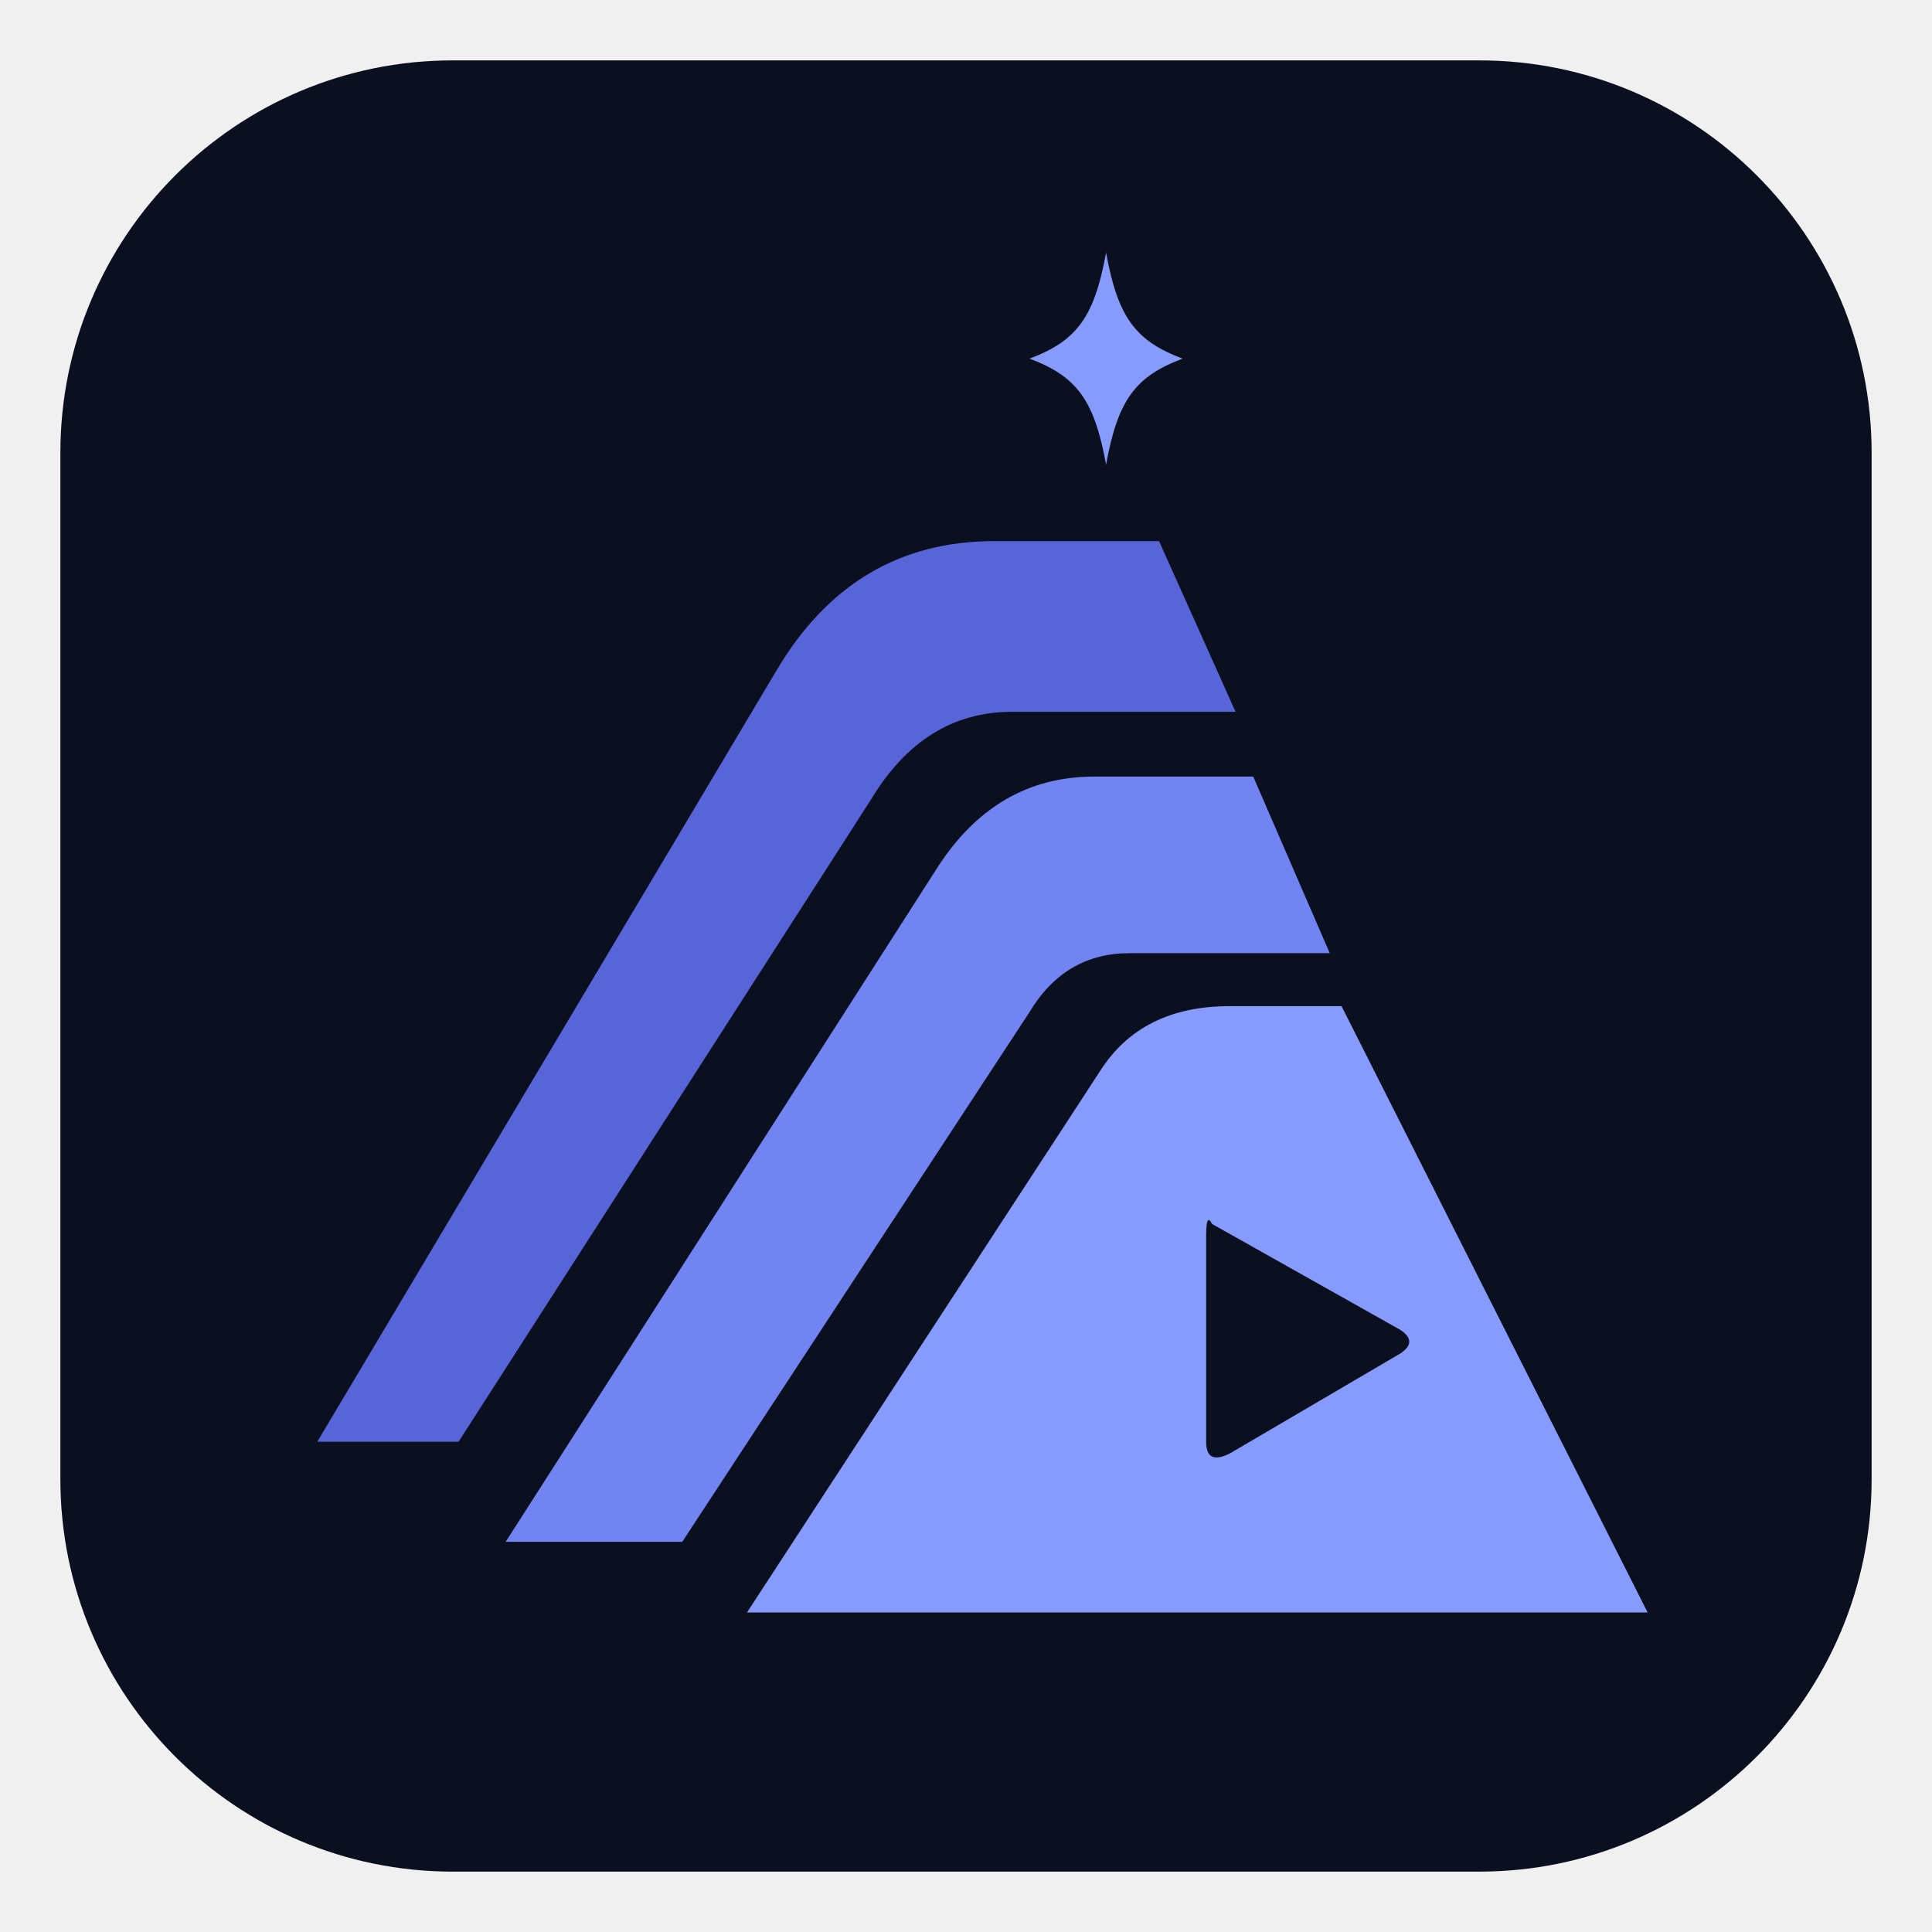
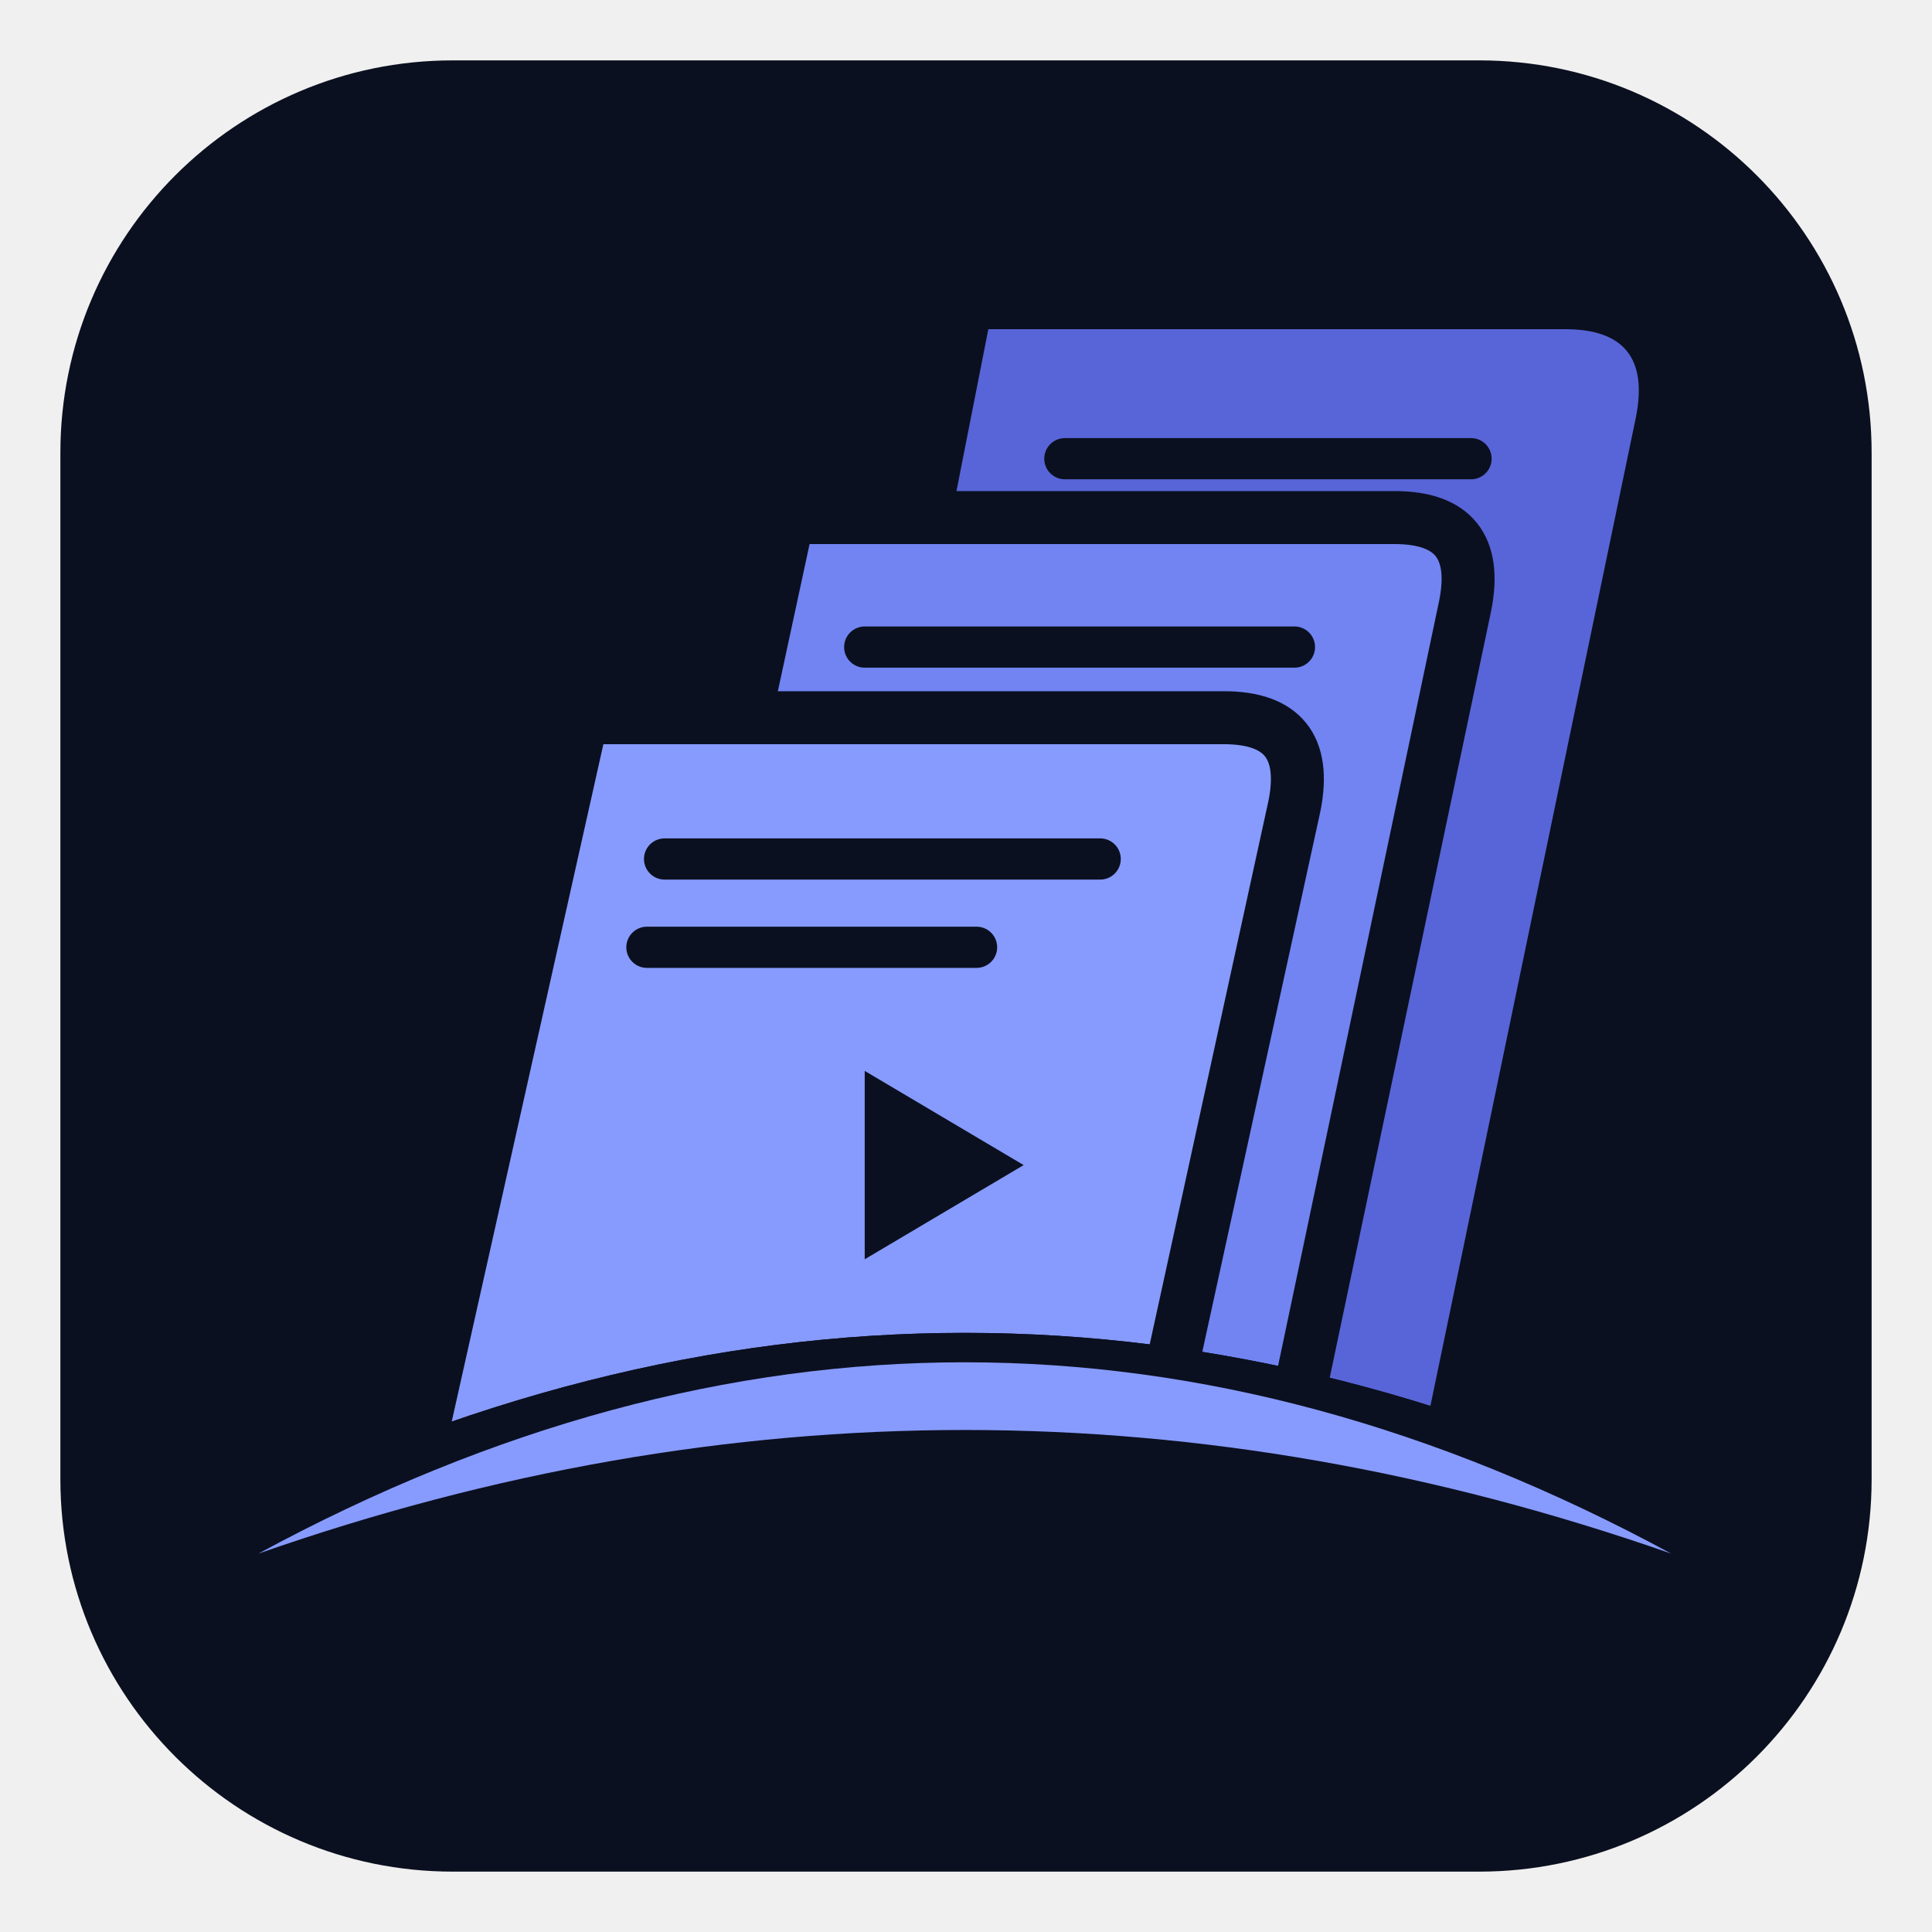
<svg xmlns="http://www.w3.org/2000/svg" width="256" height="256" viewBox="0 0 256 256" role="img" aria-labelledby="title">
  <rect x="8" y="8" width="240" height="240" rx="52" fill="#0B1020" />
  <g transform="translate(28 21) scale(.78)">
-     <path d="M18 218 96 87Q109 65 133 65H161L174 94H136Q121 94 112 109L42 218Z" fill="#5865D8" fill-rule="evenodd" />
-     <path d="M50 235 123 121Q133 105 150 105H177L190 135H156Q145 135 139 145L80 235Z" fill="#7184F2" fill-rule="evenodd" />
-     <path d="M91 247 151 155Q158 144 173 144H192L244 247Z M170 181Q169 179 169 183V218Q169 222 173 220L202 203Q205 201 202 199Z" fill="#879BFF" fill-rule="evenodd" />
-     <path d="M152 16C150 27 147 31 139 34C147 37 150 41 152 52C154 41 157 37 165 34C157 31 154 27 152 16Z" fill="#879BFF" />
+     <defs>
+       <clipPath id="card-horizon">
+         <path d="M0 0H256V232Q128 167 0 232Z" />
+       </clipPath>
+       <mask id="card-gaps" maskUnits="userSpaceOnUse" x="0" y="0" width="256" height="256">
+         <rect width="256" height="256" fill="white" />
+         <path d="M98 61H201Q216 61 213 76L181 228H62L98 61Z" fill="white" stroke="black" stroke-width="9" stroke-linejoin="round" />
+         <path d="M63 95H172Q187 95 184 110L158 229H33L63 95Z" fill="white" stroke="black" stroke-width="9" stroke-linejoin="round" />
+         <path d="M111 155 111 187 138 171Z" fill="black" />
+         <path d="M145 51H214M111 83H184M77 119H151M74 134H130" fill="none" stroke="black" stroke-width="7" stroke-linecap="round" />
+       </mask>
+     </defs>
+     <g clip-path="url(#card-horizon)" mask="url(#card-gaps)">
+       <path d="M132 29H230Q245 29 242 44L205 222H94L132 29Z" fill="#5865D8" />
+       <path d="M98 61H201Q216 61 213 76L181 228H62L98 61Z" fill="#7184F2" />
+       <path d="M63 95H172Q187 95 184 110L158 229H33L63 95Z" fill="#879BFF" />
+     </g>
+     <path d="M8 237Q128 172 248 237Q128 195 8 237Z" fill="#879BFF" />
  </g>
</svg>
